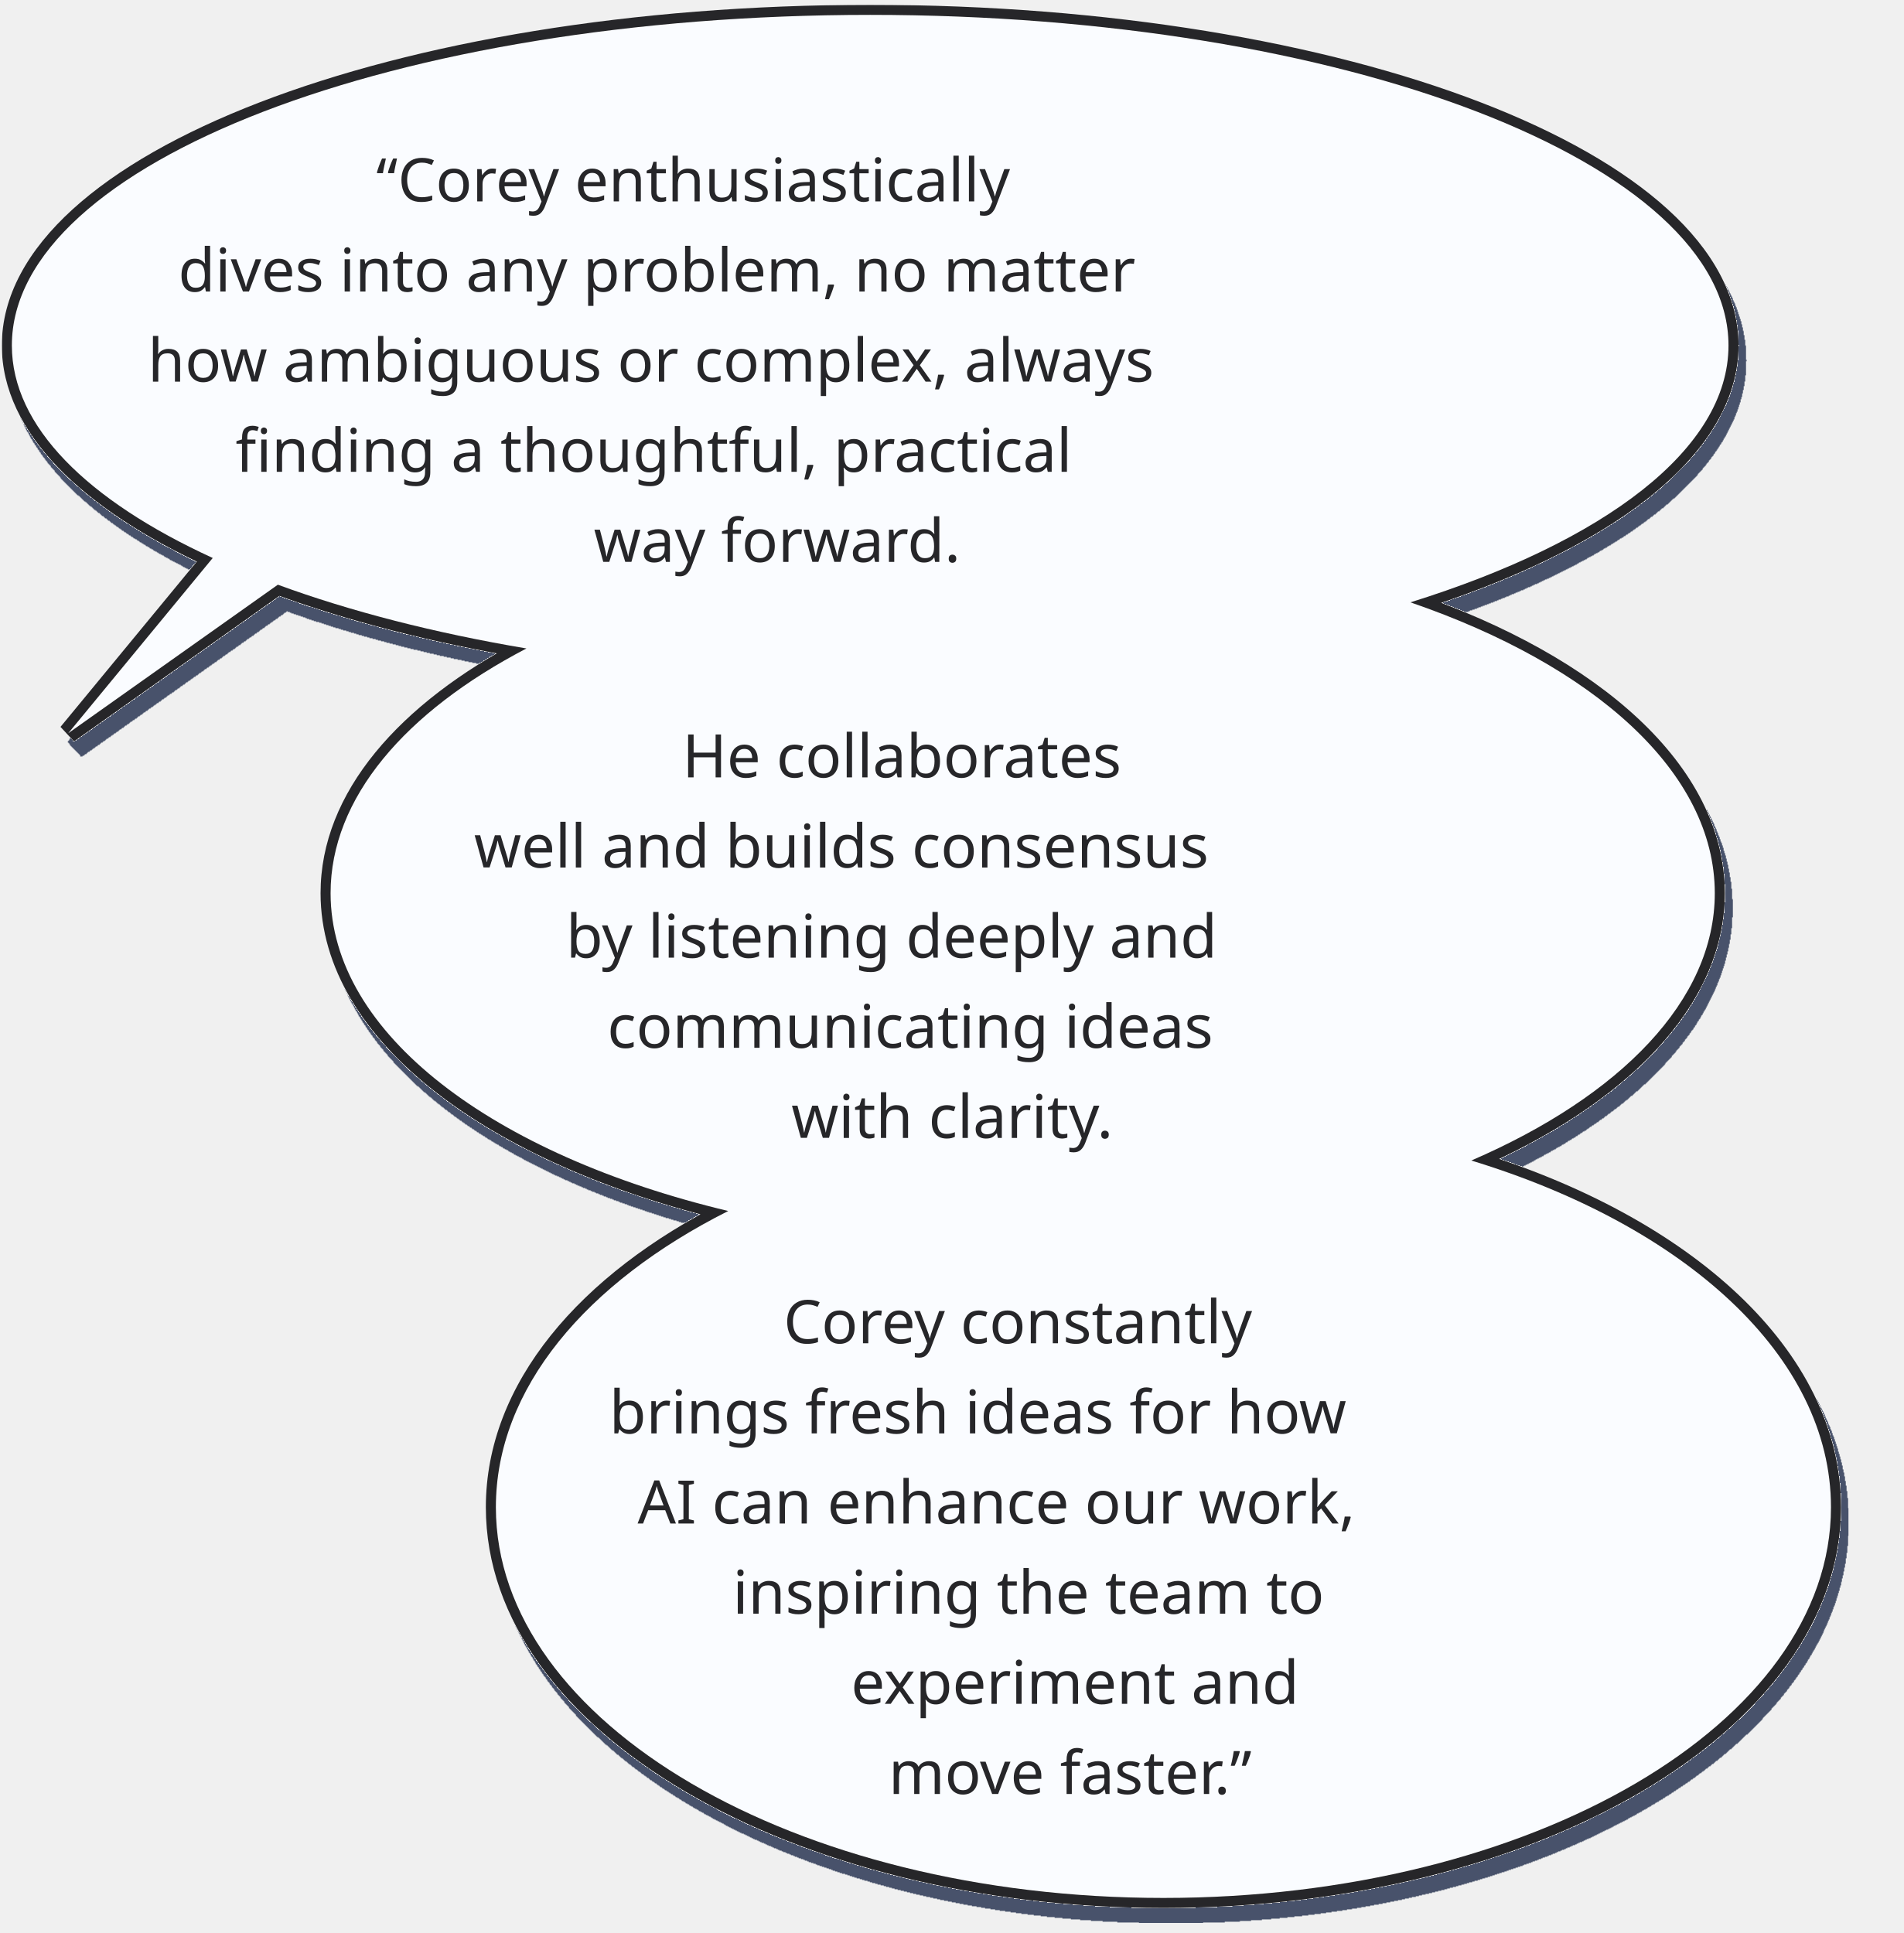
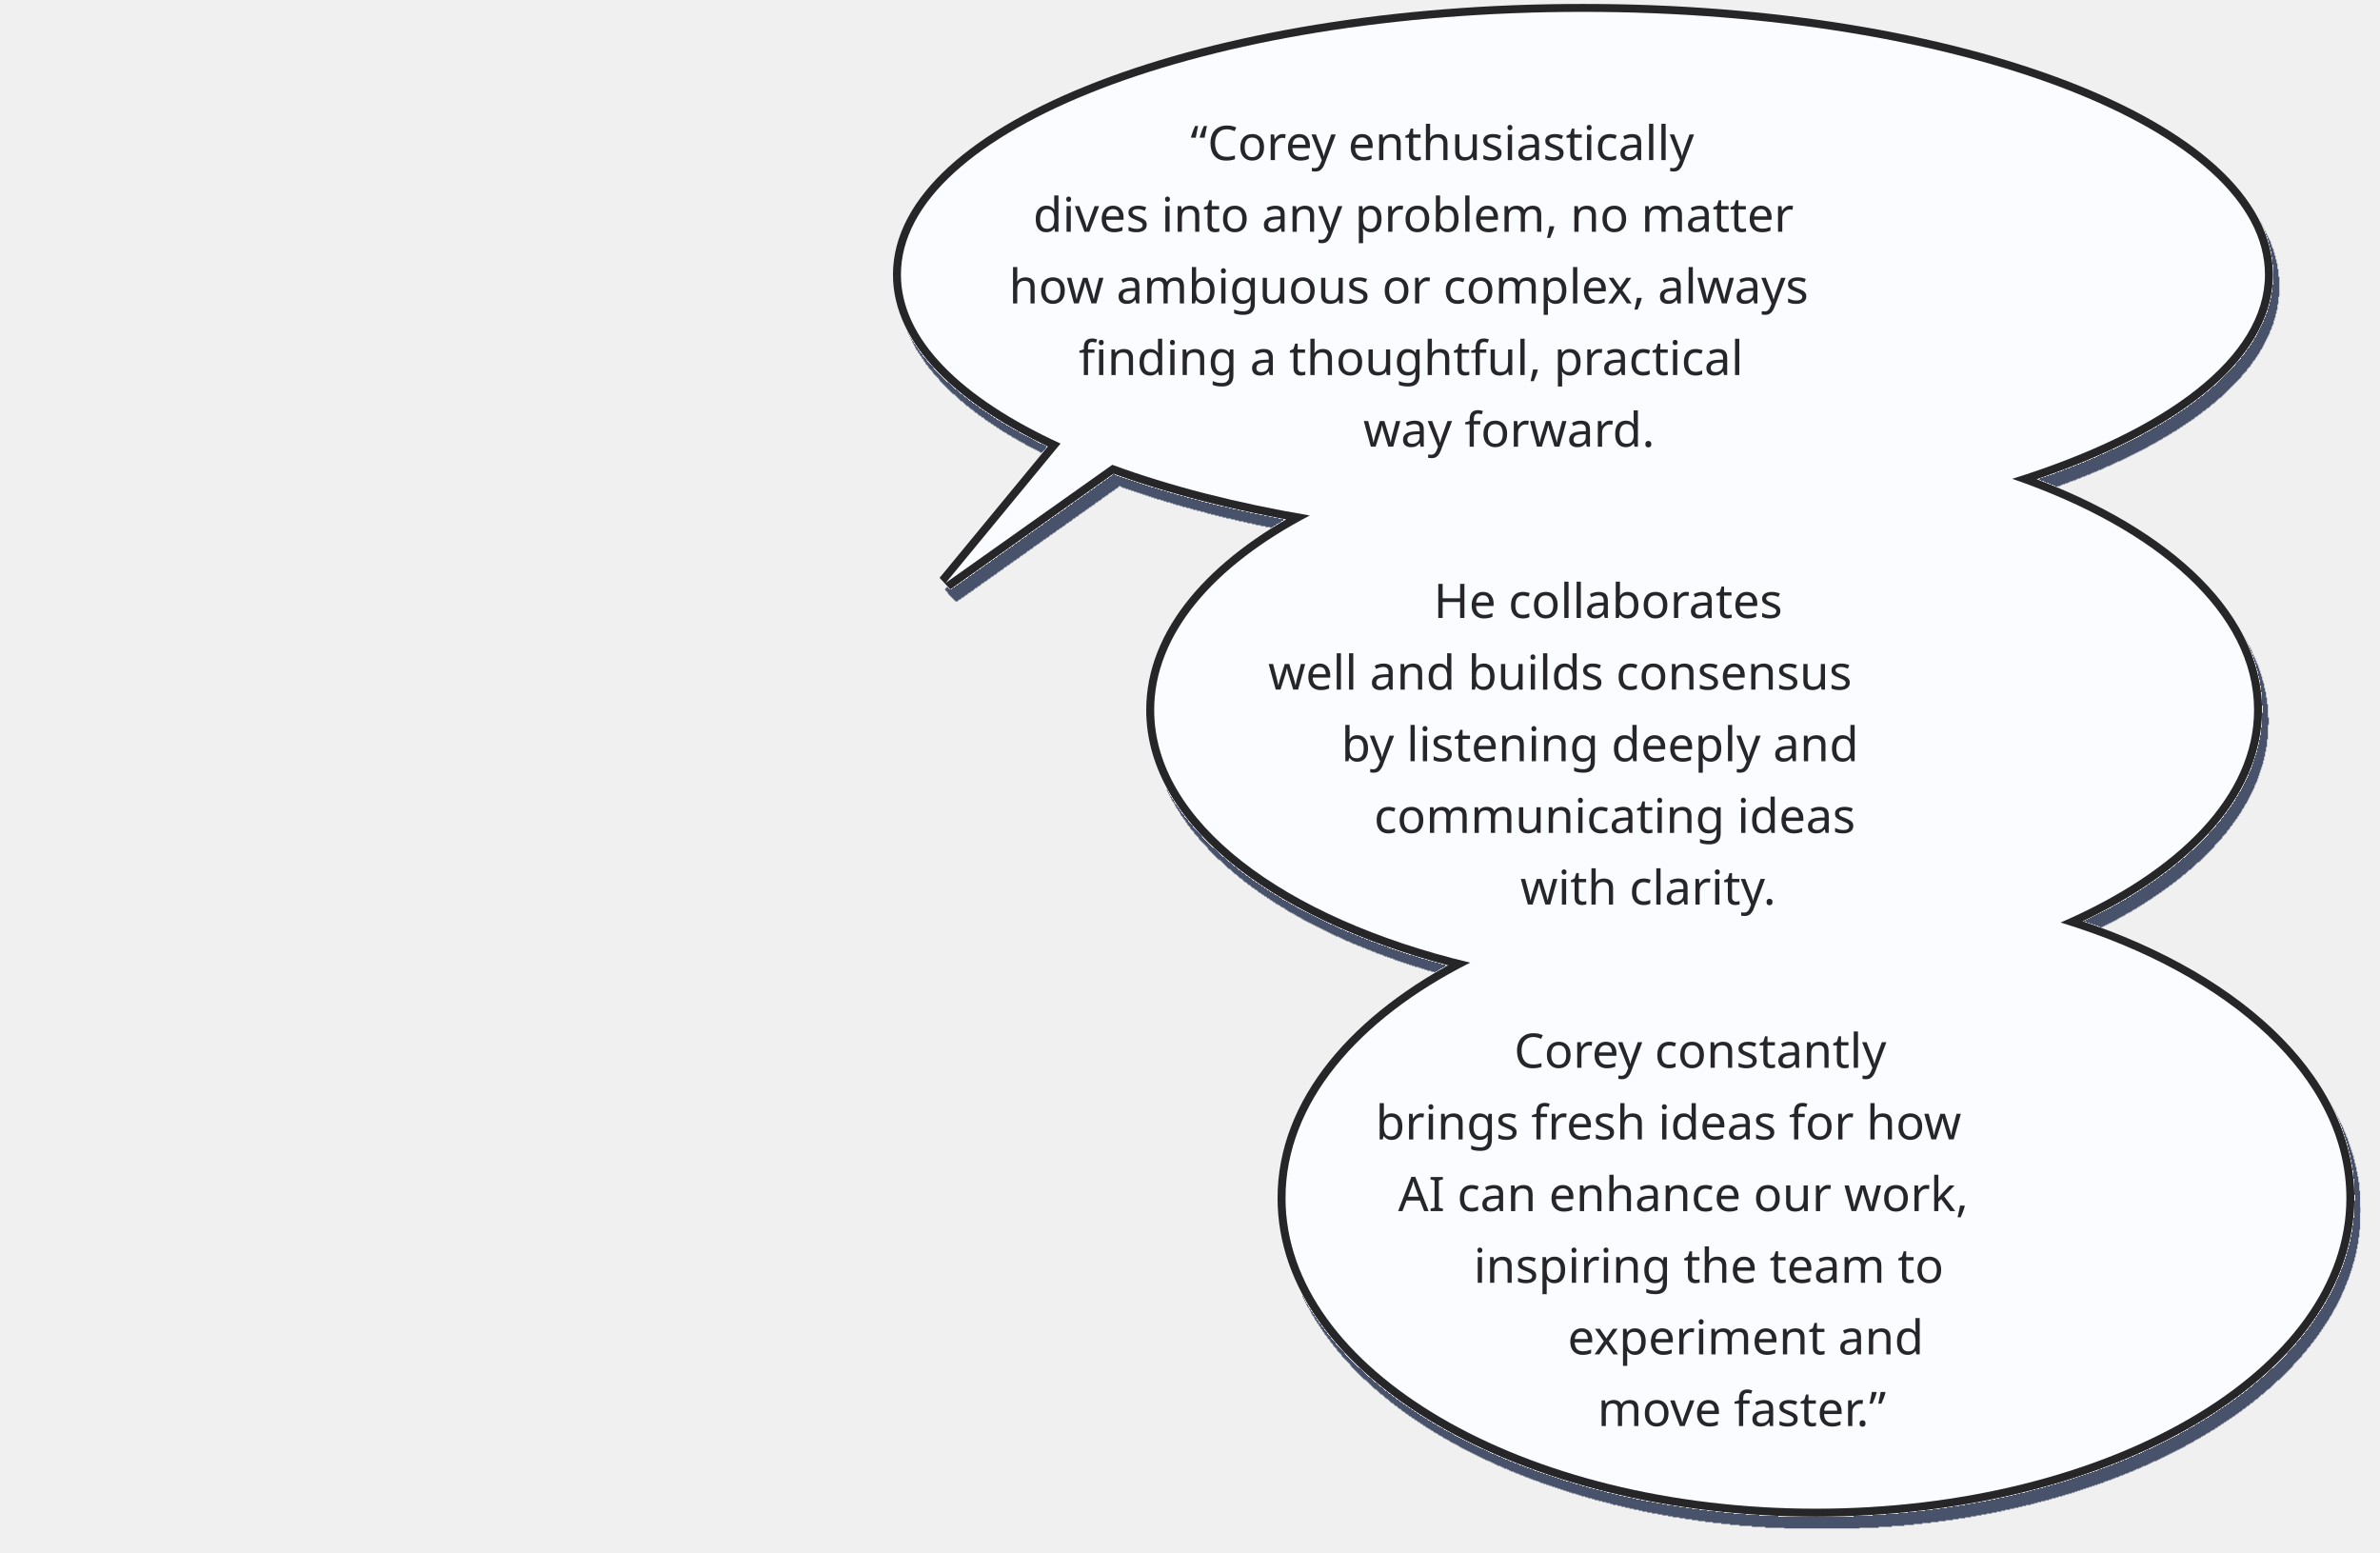
- <svg xmlns="http://www.w3.org/2000/svg" width="380" height="386" viewBox="0 0 380 386" fill="none">
-   <g filter="url(#filter0_d_845_86199)">
-     <mask id="path-1-outside-1_845_86199" maskUnits="userSpaceOnUse" x="0.366" y="0.969" width="368" height="381" fill="black">
-       <rect fill="white" x="0.366" y="0.969" width="368" height="381" />
-       <path d="M173.729 2.969C268.371 2.969 345.094 32.526 345.094 68.985C345.094 89.696 320.335 108.177 281.599 120.281C318.264 132.887 342.359 154.196 342.359 178.361C342.359 199.741 323.496 218.884 293.753 231.744C336.42 244.751 365.555 270.875 365.555 300.983C365.554 344.071 305.884 379 232.277 379C158.67 379 99 344.071 99 300.983C99 277.328 116.985 256.132 145.387 241.825C98.473 230.617 66 206.413 66 178.361C66 159.358 80.902 142.12 105.1 129.493C86.63 126.379 69.861 122.047 55.475 116.761L13.622 146.423L42.469 111.423C17.442 99.948 2.366 85.146 2.366 68.985C2.366 32.526 79.088 2.969 173.729 2.969Z" />
-     </mask>
-     <path d="M173.729 2.969C268.371 2.969 345.094 32.526 345.094 68.985C345.094 89.696 320.335 108.177 281.599 120.281C318.264 132.887 342.359 154.196 342.359 178.361C342.359 199.741 323.496 218.884 293.753 231.744C336.42 244.751 365.555 270.875 365.555 300.983C365.554 344.071 305.884 379 232.277 379C158.67 379 99 344.071 99 300.983C99 277.328 116.985 256.132 145.387 241.825C98.473 230.617 66 206.413 66 178.361C66 159.358 80.902 142.12 105.1 129.493C86.63 126.379 69.861 122.047 55.475 116.761L13.622 146.423L42.469 111.423C17.442 99.948 2.366 85.146 2.366 68.985C2.366 32.526 79.088 2.969 173.729 2.969Z" fill="#FAFCFF" />
-     <path d="M173.729 2.969L173.729 0.969L173.729 0.969L173.729 2.969ZM345.094 68.985L347.094 68.985V68.985H345.094ZM281.599 120.281L281.002 118.372L275.183 120.19L280.948 122.172L281.599 120.281ZM342.359 178.361L344.359 178.361L344.359 178.361L342.359 178.361ZM293.753 231.744L292.959 229.908L287.961 232.069L293.17 233.657L293.753 231.744ZM365.555 300.983L367.555 300.983V300.983H365.555ZM232.277 379L232.277 381H232.277V379ZM99 300.983L97 300.983L97 300.983L99 300.983ZM145.387 241.825L146.287 243.611L151.171 241.15L145.851 239.879L145.387 241.825ZM66 178.361L64 178.361V178.361H66ZM105.1 129.493L106.025 131.266L111.305 128.51L105.432 127.52L105.1 129.493ZM55.475 116.761L56.164 114.884L55.177 114.521L54.318 115.129L55.475 116.761ZM13.622 146.423L12.079 145.151L14.778 148.055L13.622 146.423ZM42.469 111.423L44.012 112.695L45.666 110.689L43.302 109.605L42.469 111.423ZM2.366 68.985L0.366 68.985L0.366 68.985L2.366 68.985ZM173.729 2.969V4.969C220.869 4.969 263.455 12.334 294.183 24.171C309.554 30.093 321.856 37.094 330.28 44.767C338.704 52.44 343.094 60.626 343.094 68.985H345.094H347.094C347.094 59.114 341.893 49.934 332.974 41.81C324.055 33.687 311.261 26.464 295.621 20.439C264.328 8.383 221.232 0.969 173.729 0.969V2.969ZM345.094 68.985L343.094 68.985C343.094 78.479 337.422 87.761 326.632 96.292C315.86 104.808 300.237 112.362 281.002 118.372L281.599 120.281L282.195 122.19C301.697 116.096 317.821 108.357 329.113 99.43C340.386 90.516 347.094 80.202 347.094 68.985L345.094 68.985ZM281.599 120.281L280.948 122.172C299.102 128.414 314.019 136.77 324.362 146.447C334.699 156.118 340.359 166.993 340.359 178.361L342.359 178.361L344.359 178.361C344.359 165.564 337.972 153.702 327.095 143.526C316.224 133.355 300.761 124.754 282.249 118.389L281.599 120.281ZM342.359 178.361H340.359C340.359 198.479 322.522 217.126 292.959 229.908L293.753 231.744L294.547 233.579C324.469 220.642 344.359 201.004 344.359 178.361H342.359ZM293.753 231.744L293.17 233.657C314.286 240.094 331.941 249.746 344.28 261.404C356.613 273.056 363.555 286.62 363.555 300.983H365.555H367.555C367.555 285.238 359.929 270.686 347.027 258.497C334.133 246.314 315.886 236.4 294.336 229.831L293.753 231.744ZM365.555 300.983L363.555 300.983C363.555 321.524 349.317 340.486 325.508 354.424C301.747 368.333 268.789 377 232.277 377V379V381C269.372 381 303.053 372.203 327.529 357.876C351.956 343.576 367.555 323.53 367.555 300.983L365.555 300.983ZM232.277 379L232.277 377C195.766 377 162.808 368.333 139.047 354.424C115.237 340.486 101 321.524 101 300.983L99 300.983L97 300.983C97 323.53 112.598 343.576 137.026 357.876C161.501 372.203 195.182 381 232.277 381L232.277 379ZM99 300.983H101C101 278.43 118.181 257.769 146.287 243.611L145.387 241.825L144.487 240.039C115.789 254.495 97 276.226 97 300.983H99ZM145.387 241.825L145.851 239.879C122.585 234.321 103.027 225.567 89.334 214.835C75.631 204.096 68 191.553 68 178.361H66H64C64 193.221 72.605 206.806 86.867 217.984C101.139 229.169 121.275 238.121 144.922 243.77L145.387 241.825ZM66 178.361L68 178.361C68 160.488 82.057 143.773 106.025 131.266L105.1 129.493L104.174 127.72C79.746 140.467 64 158.228 64 178.361L66 178.361ZM105.1 129.493L105.432 127.52C87.062 124.424 70.415 120.12 56.164 114.884L55.475 116.761L54.785 118.639C69.306 123.974 86.198 128.335 104.767 131.465L105.1 129.493ZM55.475 116.761L54.318 115.129L12.466 144.792L13.622 146.423L14.778 148.055L56.631 118.393L55.475 116.761ZM13.622 146.423L15.165 147.695L44.012 112.695L42.469 111.423L40.925 110.151L12.079 145.151L13.622 146.423ZM42.469 111.423L43.302 109.605C30.925 103.93 21.138 97.488 14.472 90.573C7.815 83.667 4.366 76.398 4.366 68.985L2.366 68.985L0.366 68.985C0.366 77.732 4.455 85.945 11.592 93.349C18.721 100.744 28.985 107.441 41.635 113.241L42.469 111.423ZM2.366 68.985H4.366C4.366 60.626 8.756 52.44 17.18 44.767C25.604 37.094 37.906 30.093 53.276 24.171C84.004 12.334 126.59 4.969 173.729 4.969L173.729 2.969L173.729 0.969C126.227 0.969 83.132 8.383 51.838 20.439C36.198 26.464 23.404 33.687 14.486 41.81C5.567 49.934 0.366 59.114 0.366 68.985H2.366Z" fill="#262629" mask="url(#path-1-outside-1_845_86199)" />
+ <svg xmlns="http://www.w3.org/2000/svg" width="598" height="390" viewBox="0 0 598 390" fill="none">
+   <g id="jordan-words3">
+     <g id="bubbles" filter="url(#filter0_d_906_196557)">
+       <mask id="path-1-outside-1_906_196557" maskUnits="userSpaceOnUse" x="224.366" y="0.977" width="368" height="381" fill="black">
+         <rect fill="white" x="224.366" y="0.977" width="368" height="381" />
+         <path d="M397.729 2.977C492.371 2.977 569.094 32.533 569.094 68.992C569.094 89.703 544.335 108.185 505.599 120.288C542.264 132.894 566.359 154.204 566.359 178.368C566.359 199.749 547.496 218.892 517.753 231.751C560.42 244.758 589.555 270.882 589.555 300.99C589.554 344.078 529.884 379.008 456.277 379.008C382.67 379.008 323 344.078 323 300.99C323 277.335 340.985 256.14 369.387 241.832C322.473 230.624 290 206.421 290 178.368C290 159.365 304.902 142.128 329.1 129.5C310.63 126.387 293.861 122.054 279.475 116.769L237.622 146.431L266.469 111.431C241.442 99.955 226.366 85.153 226.366 68.992C226.366 32.533 303.088 2.977 397.729 2.977Z" />
+       </mask>
+       <path d="M397.729 2.977C492.371 2.977 569.094 32.533 569.094 68.992C569.094 89.703 544.335 108.185 505.599 120.288C542.264 132.894 566.359 154.204 566.359 178.368C566.359 199.749 547.496 218.892 517.753 231.751C560.42 244.758 589.555 270.882 589.555 300.99C589.554 344.078 529.884 379.008 456.277 379.008C382.67 379.008 323 344.078 323 300.99C323 277.335 340.985 256.14 369.387 241.832C322.473 230.624 290 206.421 290 178.368C290 159.365 304.902 142.128 329.1 129.5C310.63 126.387 293.861 122.054 279.475 116.769L237.622 146.431L266.469 111.431C241.442 99.955 226.366 85.153 226.366 68.992C226.366 32.533 303.088 2.977 397.729 2.977Z" fill="#FAFCFF" />
+       <path d="M397.729 2.977L397.729 0.977L397.729 0.977L397.729 2.977ZM569.094 68.992L571.094 68.992V68.992H569.094ZM505.599 120.288L505.002 118.379L499.183 120.197L504.948 122.179L505.599 120.288ZM566.359 178.368L568.359 178.368L568.359 178.368L566.359 178.368ZM517.753 231.751L516.959 229.915L511.961 232.076L517.17 233.664L517.753 231.751ZM589.555 300.99L591.555 300.99V300.99H589.555ZM456.277 379.008L456.277 381.008H456.277V379.008ZM323 300.99L321 300.99L321 300.99L323 300.99ZM369.387 241.832L370.287 243.618L375.171 241.158L369.851 239.887L369.387 241.832ZM290 178.368L288 178.368V178.368H290ZM329.1 129.5L330.025 131.273L335.305 128.518L329.432 127.528L329.1 129.5ZM279.475 116.769L280.164 114.891L279.177 114.528L278.318 115.137L279.475 116.769ZM237.622 146.431L236.079 145.159L238.779 148.062L237.622 146.431ZM266.469 111.431L268.012 112.703L269.666 110.696L267.302 109.613L266.469 111.431ZM226.366 68.992L224.366 68.992L224.366 68.992L226.366 68.992ZM397.729 2.977V4.977C444.869 4.977 487.455 12.341 518.183 24.178C533.554 30.1 545.856 37.102 554.28 44.775C562.704 52.447 567.094 60.633 567.094 68.992H569.094H571.094C571.094 59.121 565.893 49.941 556.974 41.817C548.055 33.694 535.261 26.471 519.621 20.446C488.328 8.39 445.232 0.977 397.729 0.977V2.977ZM569.094 68.992L567.094 68.992C567.094 78.486 561.422 87.768 550.632 96.299C539.86 104.816 524.237 112.369 505.002 118.379L505.599 120.288L506.195 122.197C525.697 116.104 541.821 108.365 553.113 99.437C564.386 90.523 571.094 80.209 571.094 68.992L569.094 68.992ZM505.599 120.288L504.948 122.179C523.102 128.421 538.019 136.777 548.362 146.454C558.699 156.126 564.359 167 564.359 178.368L566.359 178.368L568.359 178.368C568.359 165.572 561.972 153.709 551.095 143.533C540.224 133.363 524.761 124.761 506.249 118.397L505.599 120.288ZM566.359 178.368H564.359C564.359 198.486 546.522 217.134 516.959 229.915L517.753 231.751L518.547 233.587C548.469 220.649 568.359 201.011 568.359 178.368H566.359ZM517.753 231.751L517.17 233.664C538.286 240.102 555.941 249.753 568.28 261.412C580.613 273.063 587.555 286.627 587.555 300.99H589.555H591.555C591.555 285.246 583.929 270.693 571.027 258.504C558.133 246.322 539.886 236.408 518.336 229.838L517.753 231.751ZM589.555 300.99L587.555 300.99C587.555 321.531 573.317 340.493 549.508 354.431C525.747 368.34 492.789 377.008 456.277 377.008V379.008V381.008C493.372 381.008 527.053 372.21 551.529 357.883C575.956 343.584 591.555 323.537 591.555 300.99L589.555 300.99ZM456.277 379.008L456.277 377.008C419.766 377.008 386.808 368.34 363.047 354.431C339.237 340.493 325 321.531 325 300.99L323 300.99L321 300.99C321 323.537 336.598 343.584 361.026 357.883C385.501 372.21 419.182 381.008 456.277 381.008L456.277 379.008ZM323 300.99H325C325 278.437 342.181 257.777 370.287 243.618L369.387 241.832L368.487 240.046C339.789 254.503 321 276.233 321 300.99H323ZM369.387 241.832L369.851 239.887C346.585 234.328 327.027 225.574 313.334 214.843C299.631 204.103 292 191.56 292 178.368H290H288C288 193.229 296.605 206.814 310.867 217.991C325.139 229.176 345.275 238.128 368.922 243.777L369.387 241.832ZM290 178.368L292 178.368C292 160.495 306.057 143.781 330.025 131.273L329.1 129.5L328.174 127.727C303.746 140.474 288 158.235 288 178.368L290 178.368ZM329.1 129.5L329.432 127.528C311.062 124.431 294.415 120.128 280.164 114.891L279.475 116.769L278.785 118.646C293.306 123.981 310.198 128.342 328.767 131.472L329.1 129.5ZM279.475 116.769L278.318 115.137L236.466 144.799L237.622 146.431L238.779 148.062L280.631 118.4L279.475 116.769ZM237.622 146.431L239.165 147.703L268.012 112.703L266.469 111.431L264.925 110.159L236.079 145.159L237.622 146.431ZM266.469 111.431L267.302 109.613C254.925 103.938 245.138 97.496 238.472 90.581C231.815 83.675 228.366 76.406 228.366 68.992L226.366 68.992L224.366 68.992C224.366 77.74 228.455 85.952 235.592 93.356C242.721 100.752 252.985 107.448 265.635 113.249L266.469 111.431ZM226.366 68.992H228.366C228.366 60.633 232.756 52.447 241.18 44.775C249.604 37.102 261.906 30.1 277.276 24.178C308.004 12.341 350.59 4.977 397.729 4.977L397.729 2.977L397.729 0.977C350.227 0.977 307.132 8.391 275.838 20.446C260.198 26.471 247.405 33.694 238.486 41.817C229.567 49.941 224.366 59.121 224.366 68.992H226.366Z" fill="#262629" mask="url(#path-1-outside-1_906_196557)" />
+     </g>
+     <text id="He collaborates well and builds consensus by listening deeply and communicating ideas with clarity." fill="#262629" xml:space="preserve" style="white-space: pre" font-family="Anime Ace" font-size="12" letter-spacing="0em">
+       <tspan x="360.229" y="155.24">He collaborates 
+ </tspan>
+       <tspan x="318.65" y="173.24">well and builds consensus 
+ </tspan>
+       <tspan x="337.014" y="191.24">by listening deeply and </tspan>
+       <tspan x="345.252" y="209.24">communicating ideas 
+ </tspan>
+       <tspan x="381.996" y="227.24">with clarity.</tspan>
+     </text>
+     <text id="Corey constantly brings fresh ideas for how AI can enhance our work, inspiring the team to experiment and move faster.â" fill="#262629" xml:space="preserve" style="white-space: pre" font-family="Anime Ace" font-size="12" letter-spacing="0em">
+       <tspan x="380.435" y="268.243">Corey constantly 
+ </tspan>
+       <tspan x="345.642" y="286.243">brings fresh ideas for how
+ </tspan>
+       <tspan x="348.173" y="304.243"> AI can enhance our work, 
+ </tspan>
+       <tspan x="370.287" y="322.243">inspiring the team to 
+ </tspan>
+       <tspan x="393.906" y="340.243">experiment and 
+ </tspan>
+       <tspan x="401.406" y="358.243">move faster.”</tspan>
+     </text>
+     <text id="âCorey enthusiastically dives into any problem, no matter how ambiguous or complex, always finding a thoughtful, practical way forward." fill="#262629" xml:space="preserve" style="white-space: pre" font-family="Anime Ace" font-size="12" letter-spacing="0em">
+       <tspan x="299.106" y="40.217">“Corey enthusiastically 
+ </tspan>
+       <tspan x="259.584" y="58.217">dives into any problem, no matter </tspan>
+       <tspan x="253.52" y="76.217">how ambiguous or complex, always </tspan>
+       <tspan x="271.016" y="94.217">finding a thoughtful, practical 
+ </tspan>
+       <tspan x="342.547" y="112.217">way forward. </tspan>
+     </text>
  </g>
-   <text fill="#262629" xml:space="preserve" style="white-space: pre" font-family="Anime Ace" font-size="12" letter-spacing="0em">
-     <tspan x="136.229" y="155.233">He collaborates 
- </tspan>
-     <tspan x="94.65" y="173.233">well and builds consensus 
- </tspan>
-     <tspan x="113.014" y="191.233">by listening deeply and </tspan>
-     <tspan x="121.252" y="209.233">communicating ideas 
- </tspan>
-     <tspan x="157.996" y="227.233">with clarity.</tspan>
-   </text>
-   <text fill="#262629" xml:space="preserve" style="white-space: pre" font-family="Anime Ace" font-size="12" letter-spacing="0em">
-     <tspan x="156.435" y="268.236">Corey constantly 
- </tspan>
-     <tspan x="121.642" y="286.236">brings fresh ideas for how
- </tspan>
-     <tspan x="124.173" y="304.236"> AI can enhance our work, 
- </tspan>
-     <tspan x="146.287" y="322.236">inspiring the team to 
- </tspan>
-     <tspan x="169.906" y="340.236">experiment and 
- </tspan>
-     <tspan x="177.406" y="358.236">move faster.”</tspan>
-   </text>
-   <text fill="#262629" xml:space="preserve" style="white-space: pre" font-family="Anime Ace" font-size="12" letter-spacing="0em">
-     <tspan x="75.106" y="40.209">“Corey enthusiastically 
- </tspan>
-     <tspan x="35.584" y="58.209">dives into any problem, no matter </tspan>
-     <tspan x="29.52" y="76.209">how ambiguous or complex, always </tspan>
-     <tspan x="47.016" y="94.209">finding a thoughtful, practical 
- </tspan>
-     <tspan x="118.547" y="112.209">way forward. </tspan>
-   </text>
  <defs>
-     <filter id="filter0_d_845_86199" x="0.366" y="0.969" width="368.688" height="383.031" filterUnits="userSpaceOnUse" color-interpolation-filters="sRGB">
+     <filter id="filter0_d_906_196557" x="224.366" y="0.977" width="368.688" height="383.031" filterUnits="userSpaceOnUse" color-interpolation-filters="sRGB">
      <feFlood flood-opacity="0" result="BackgroundImageFix" />
      <feColorMatrix in="SourceAlpha" type="matrix" values="0 0 0 0 0 0 0 0 0 0 0 0 0 0 0 0 0 0 127 0" result="hardAlpha" />
      <feOffset dx="1.5" dy="3" />
      <feComposite in2="hardAlpha" operator="out" />
      <feColorMatrix type="matrix" values="0 0 0 0 0.282 0 0 0 0 0.321 0 0 0 0 0.418 0 0 0 1 0" />
-       <feBlend mode="normal" in2="BackgroundImageFix" result="effect1_dropShadow_845_86199" />
-       <feBlend mode="normal" in="SourceGraphic" in2="effect1_dropShadow_845_86199" result="shape" />
+       <feBlend mode="normal" in2="BackgroundImageFix" result="effect1_dropShadow_906_196557" />
+       <feBlend mode="normal" in="SourceGraphic" in2="effect1_dropShadow_906_196557" result="shape" />
    </filter>
  </defs>
</svg>
